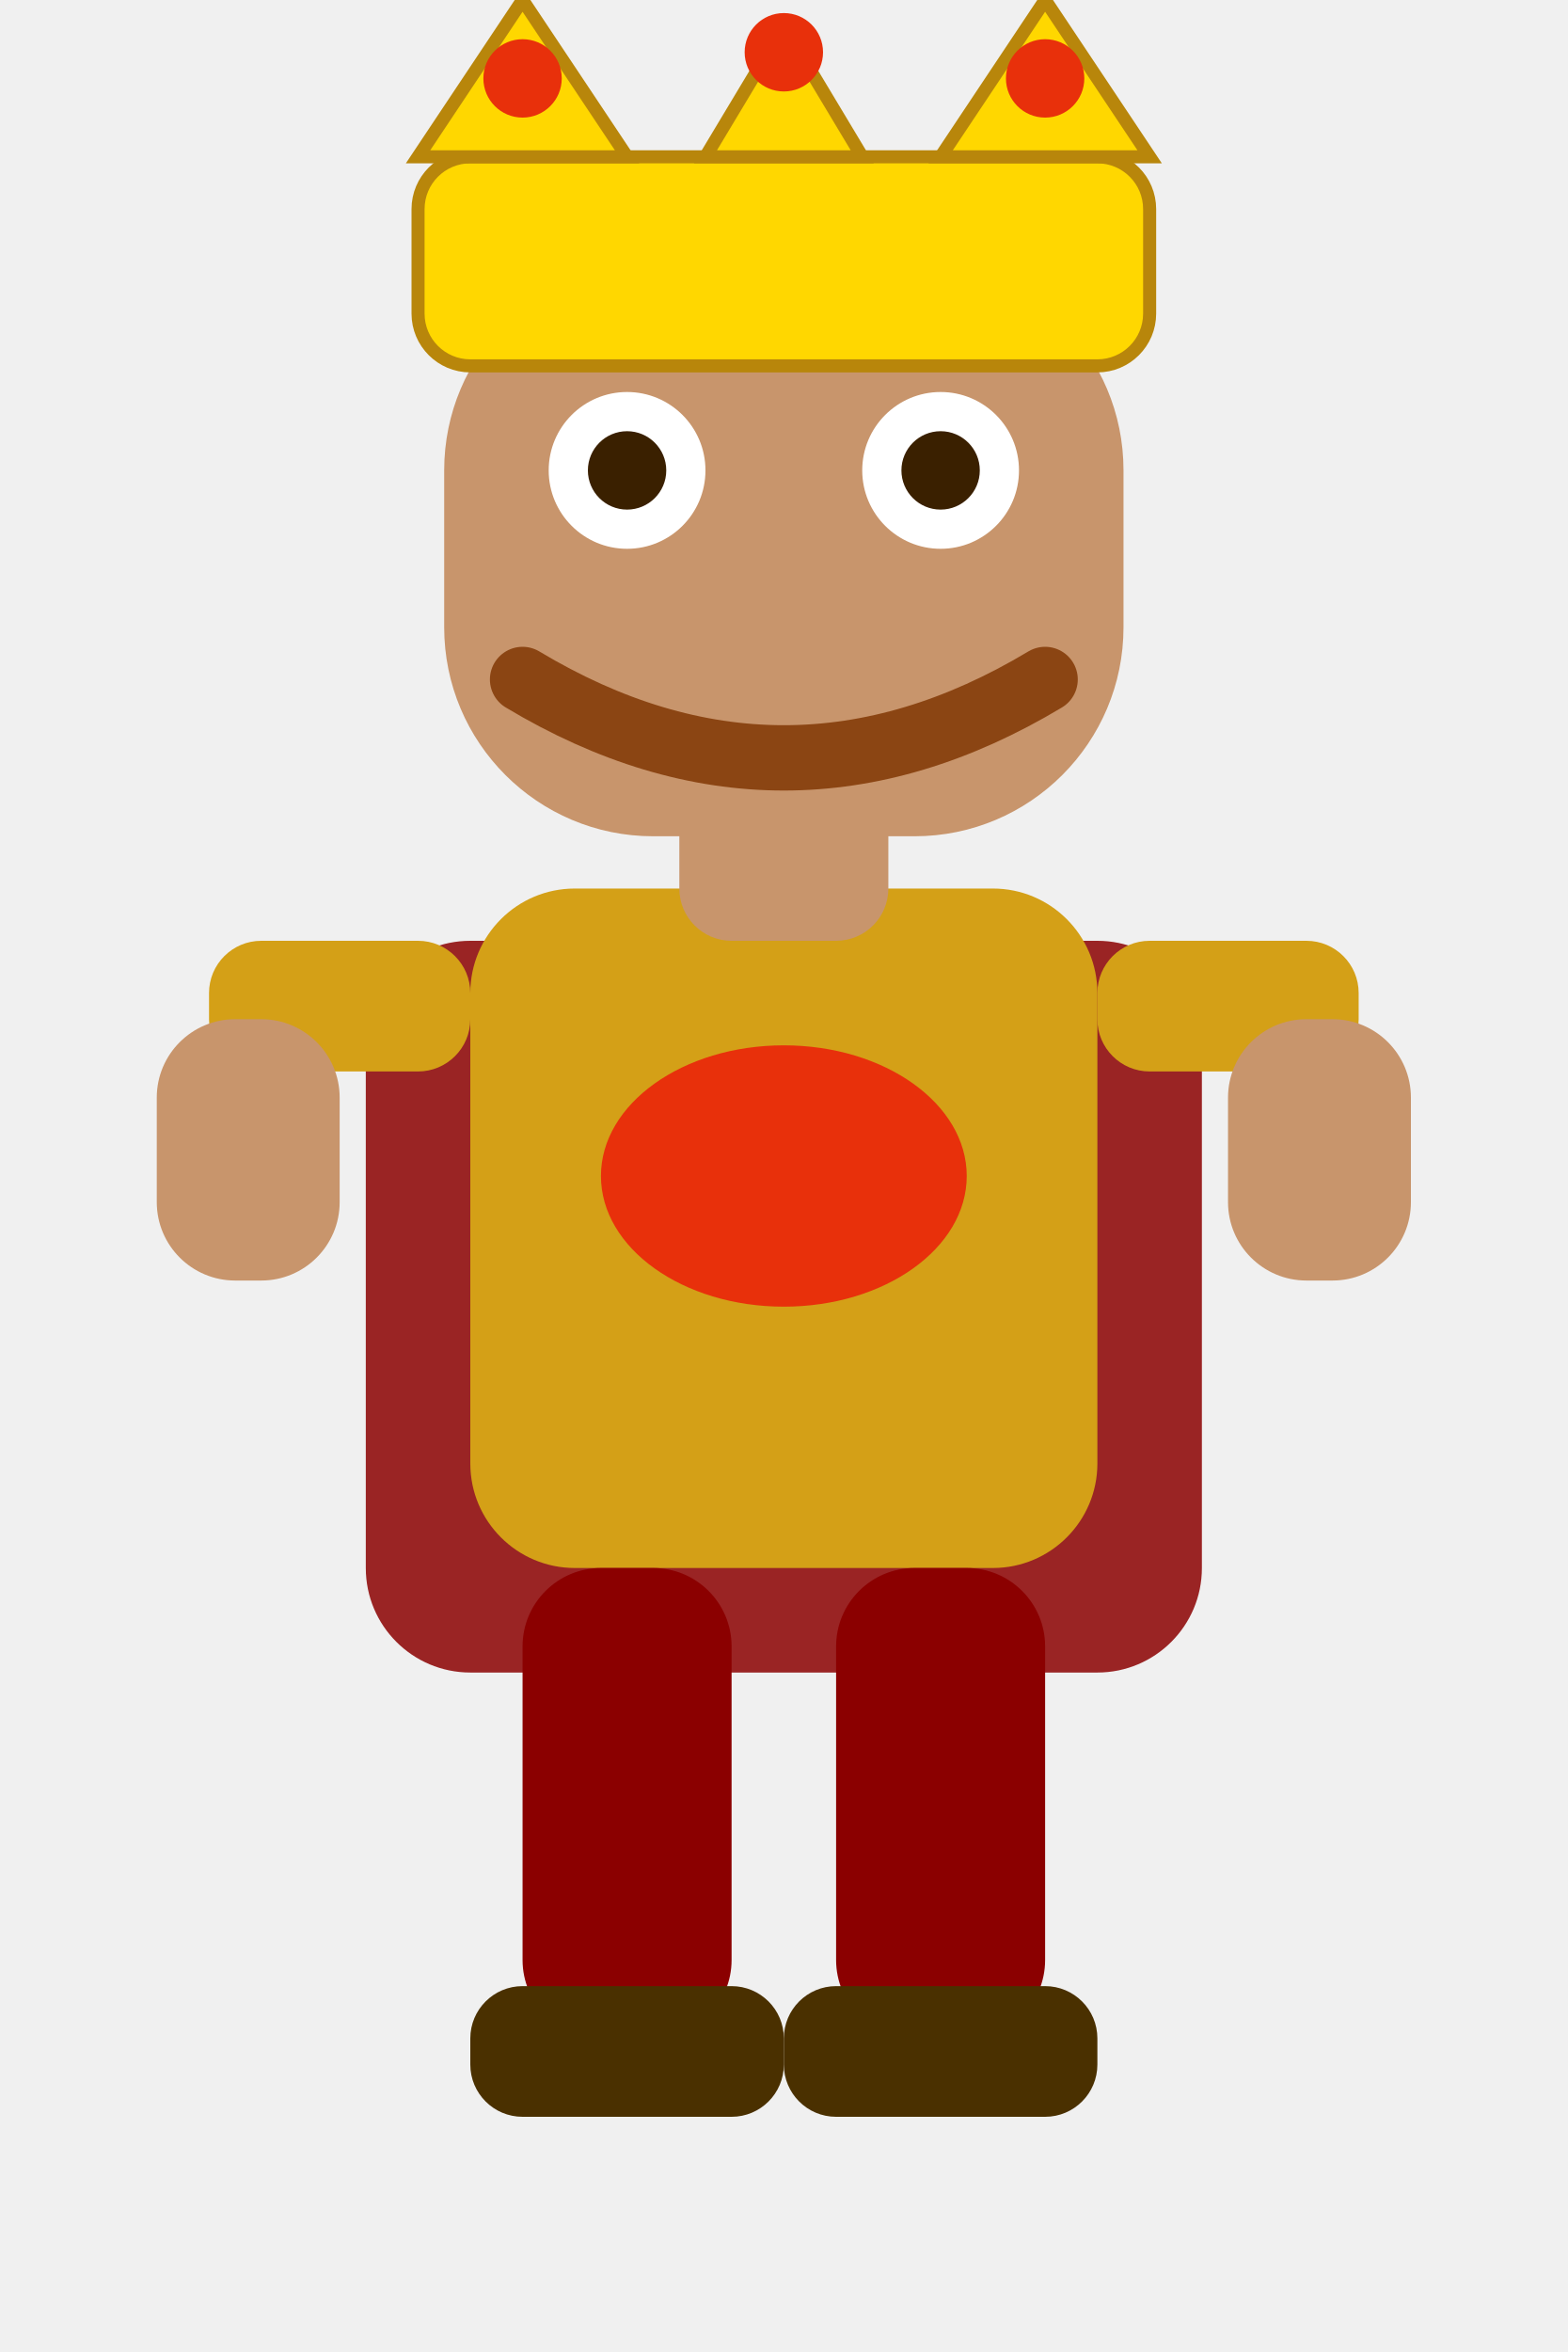
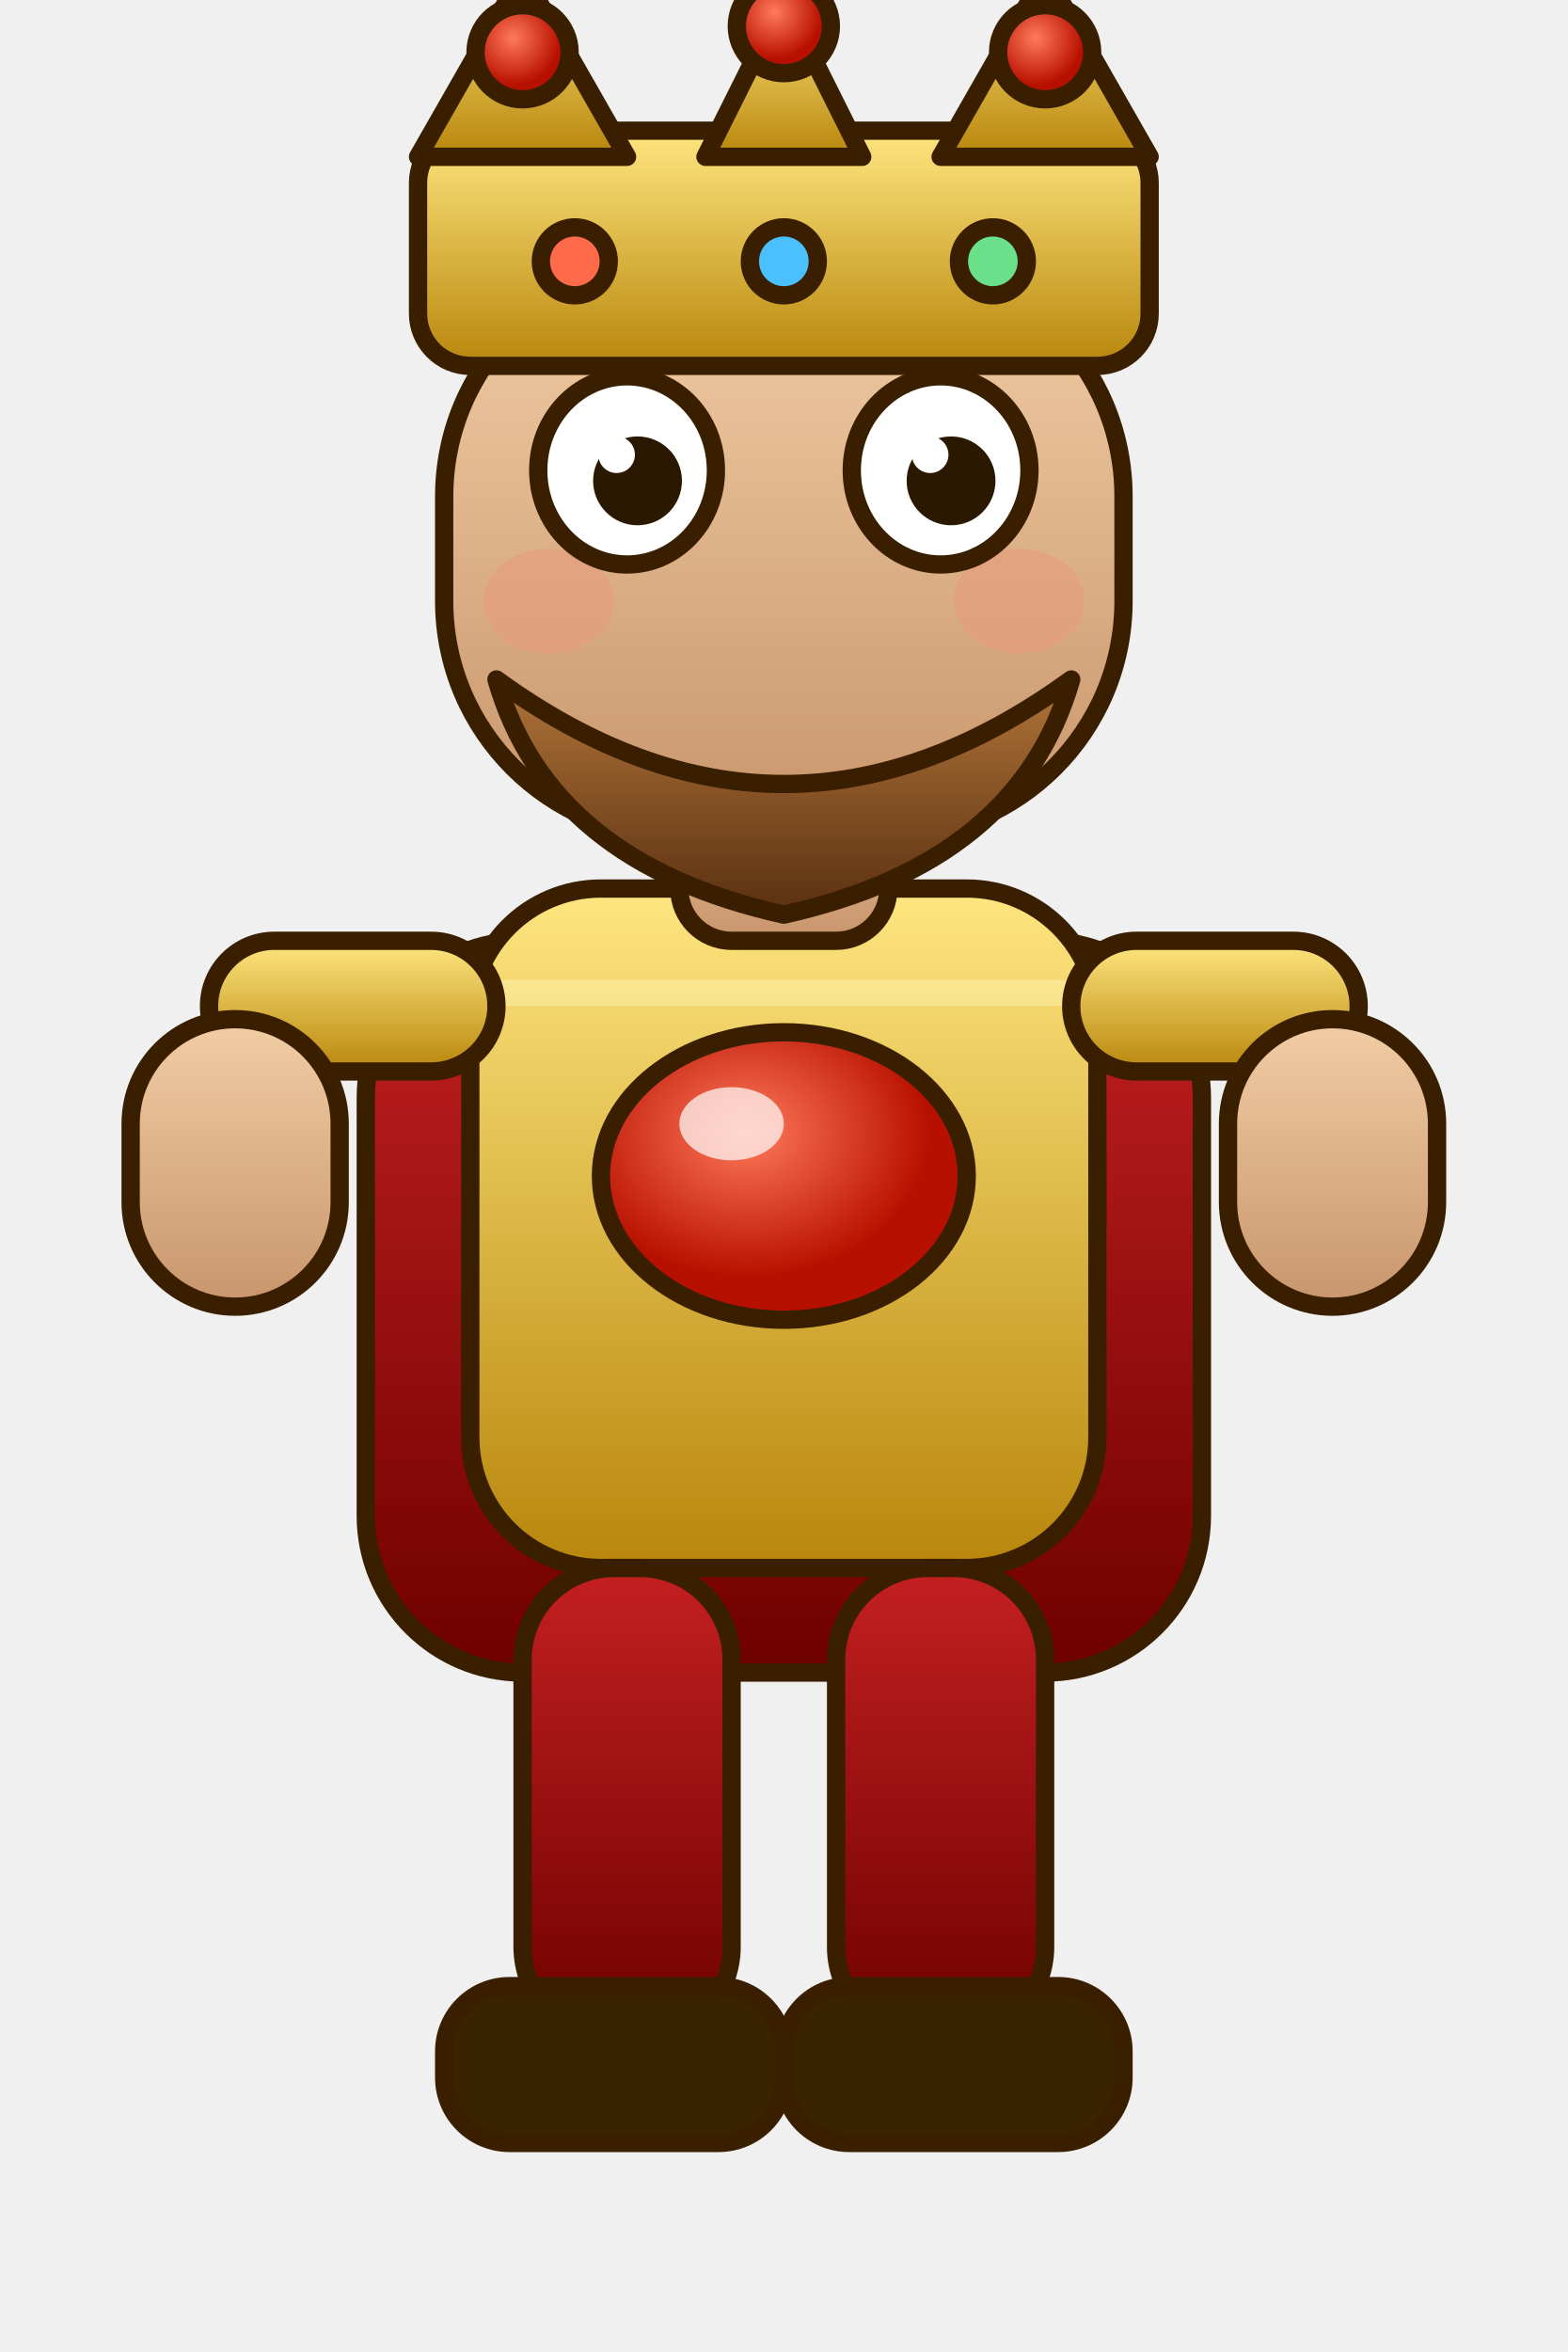
<svg xmlns="http://www.w3.org/2000/svg" width="60" height="90" viewBox="0 0 60 90">
-   <rect x="14" y="36" width="32" height="28" rx="4" fill="#8B0000" opacity="0.85" />
-   <rect x="18" y="34" width="24" height="26" rx="4" fill="#D4A017" />
-   <ellipse cx="30" cy="45" rx="7" ry="5" fill="#E8300B" />
-   <rect x="26" y="28" width="8" height="8" rx="2" fill="#C8956C" />
-   <rect x="17" y="10" width="26" height="22" rx="8" fill="#C8956C" />
-   <rect x="16" y="6" width="28" height="8" rx="2" fill="#FFD700" stroke="#B8860B" stroke-width="0.5" />
-   <polygon points="16,6 20,0 24,6" fill="#FFD700" stroke="#B8860B" stroke-width="0.5" />
-   <polygon points="27,6 30,1 33,6" fill="#FFD700" stroke="#B8860B" stroke-width="0.5" />
-   <polygon points="36,6 40,0 44,6" fill="#FFD700" stroke="#B8860B" stroke-width="0.5" />
-   <circle cx="20" cy="3" r="1.5" fill="#E8300B" />
-   <circle cx="30" cy="2" r="1.5" fill="#E8300B" />
-   <circle cx="40" cy="3" r="1.5" fill="#E8300B" />
-   <ellipse cx="24" cy="18" rx="3" ry="3" fill="white" />
-   <ellipse cx="36" cy="18" rx="3" ry="3" fill="white" />
-   <circle cx="24" cy="18" r="1.5" fill="#3A2000" />
-   <circle cx="36" cy="18" r="1.5" fill="#3A2000" />
-   <path d="M20 26 Q30 32 40 26" stroke="#8B4513" stroke-width="2.5" fill="none" stroke-linecap="round" />
-   <rect x="8" y="36" width="10" height="5" rx="2" fill="#D4A017" />
-   <rect x="6" y="39" width="7" height="10" rx="3" fill="#C8956C" />
-   <rect x="42" y="36" width="10" height="5" rx="2" fill="#D4A017" />
-   <rect x="47" y="39" width="7" height="10" rx="3" fill="#C8956C" />
-   <rect x="20" y="60" width="8" height="18" rx="3" fill="#8B0000" />
-   <rect x="32" y="60" width="8" height="18" rx="3" fill="#8B0000" />
-   <rect x="18" y="76" width="12" height="5" rx="2" fill="#4A3000" />
-   <rect x="30" y="76" width="12" height="5" rx="2" fill="#4A3000" />
+   <defs>
+     <linearGradient id="kgold" x1="0" y1="0" x2="0" y2="1">
+       <stop offset="0" stop-color="#FFE680" />
+       <stop offset="1" stop-color="#B8860B" />
+     </linearGradient>
+     <linearGradient id="kskin" x1="0" y1="0" x2="0" y2="1">
+       <stop offset="0" stop-color="#F2CDA4" />
+       <stop offset="1" stop-color="#C8956C" />
+     </linearGradient>
+     <linearGradient id="kcape" x1="0" y1="0" x2="0" y2="1">
+       <stop offset="0" stop-color="#C42020" />
+       <stop offset="1" stop-color="#6E0000" />
+     </linearGradient>
+     <linearGradient id="kbeard" x1="0" y1="0" x2="0" y2="1">
+       <stop offset="0" stop-color="#B0743A" />
+       <stop offset="1" stop-color="#5A3010" />
+     </linearGradient>
+     <radialGradient id="kgem" cx="0.4" cy="0.35">
+       <stop offset="0" stop-color="#FF7A5A" />
+       <stop offset="1" stop-color="#B81000" />
+     </radialGradient>
+   </defs>
+   <g stroke="#3A1E00" stroke-width="0.7" stroke-linejoin="round">
+     <rect x="14" y="36" width="32" height="28" rx="6" fill="url(#kcape)" />
+     <rect x="18" y="34" width="24" height="26" rx="5" fill="url(#kgold)" />
+     <path d="M19 38 H41" stroke="#FFF1B0" stroke-width="1" opacity="0.5" />
+     <ellipse cx="30" cy="45" rx="7" ry="5.5" fill="url(#kgem)" />
+     <ellipse cx="28" cy="43" rx="2" ry="1.4" fill="#FFFFFF" opacity="0.7" stroke="none" />
+     <rect x="26" y="28" width="8" height="8" rx="2" fill="url(#kskin)" />
+     <rect x="17" y="10" width="26" height="22" rx="9" fill="url(#kskin)" />
+     <ellipse cx="21" cy="23" rx="2.5" ry="2" fill="#E89B7A" opacity="0.55" stroke="none" />
+     <ellipse cx="39" cy="23" rx="2.5" ry="2" fill="#E89B7A" opacity="0.55" stroke="none" />
+     <rect x="16" y="5" width="28" height="9" rx="2" fill="url(#kgold)" />
+     <polygon points="16,6 20,-1 24,6" fill="url(#kgold)" />
+     <polygon points="27,6 30,0 33,6" fill="url(#kgold)" />
+     <polygon points="36,6 40,-1 44,6" fill="url(#kgold)" />
+     <circle cx="20" cy="2" r="1.8" fill="url(#kgem)" />
+     <circle cx="30" cy="1" r="1.8" fill="url(#kgem)" />
+     <circle cx="40" cy="2" r="1.8" fill="url(#kgem)" />
+     <circle cx="22" cy="10" r="1.3" fill="#FF6A4A" />
+     <circle cx="30" cy="10" r="1.3" fill="#4AC0FF" />
+     <circle cx="38" cy="10" r="1.3" fill="#6AE08A" />
+     <ellipse cx="24" cy="18" rx="3.4" ry="3.6" fill="white" />
+     <ellipse cx="36" cy="18" rx="3.4" ry="3.6" fill="white" />
+     <circle cx="24.4" cy="18.4" r="1.7" fill="#2A1800" stroke="none" />
+     <circle cx="36.4" cy="18.4" r="1.7" fill="#2A1800" stroke="none" />
+     <circle cx="23.6" cy="17.4" r="0.7" fill="#fff" stroke="none" />
+     <circle cx="35.6" cy="17.4" r="0.7" fill="#fff" stroke="none" />
+     <path d="M19 26 Q30 34 41 26 Q39 33 30 35 Q21 33 19 26 Z" fill="url(#kbeard)" />
+     <rect x="8" y="36" width="11" height="5" rx="2.5" fill="url(#kgold)" />
+     <rect x="5" y="39" width="8" height="11" rx="4" fill="url(#kskin)" />
+     <rect x="41" y="36" width="11" height="5" rx="2.5" fill="url(#kgold)" />
+     <rect x="47" y="39" width="8" height="11" rx="4" fill="url(#kskin)" />
+     <rect x="20" y="60" width="8" height="18" rx="3.5" fill="url(#kcape)" />
+     <rect x="32" y="60" width="8" height="18" rx="3.5" fill="url(#kcape)" />
+     <rect x="17" y="76" width="13" height="6" rx="2.5" fill="#3A2400" />
+     <rect x="30" y="76" width="13" height="6" rx="2.5" fill="#3A2400" />
+   </g>
</svg>
